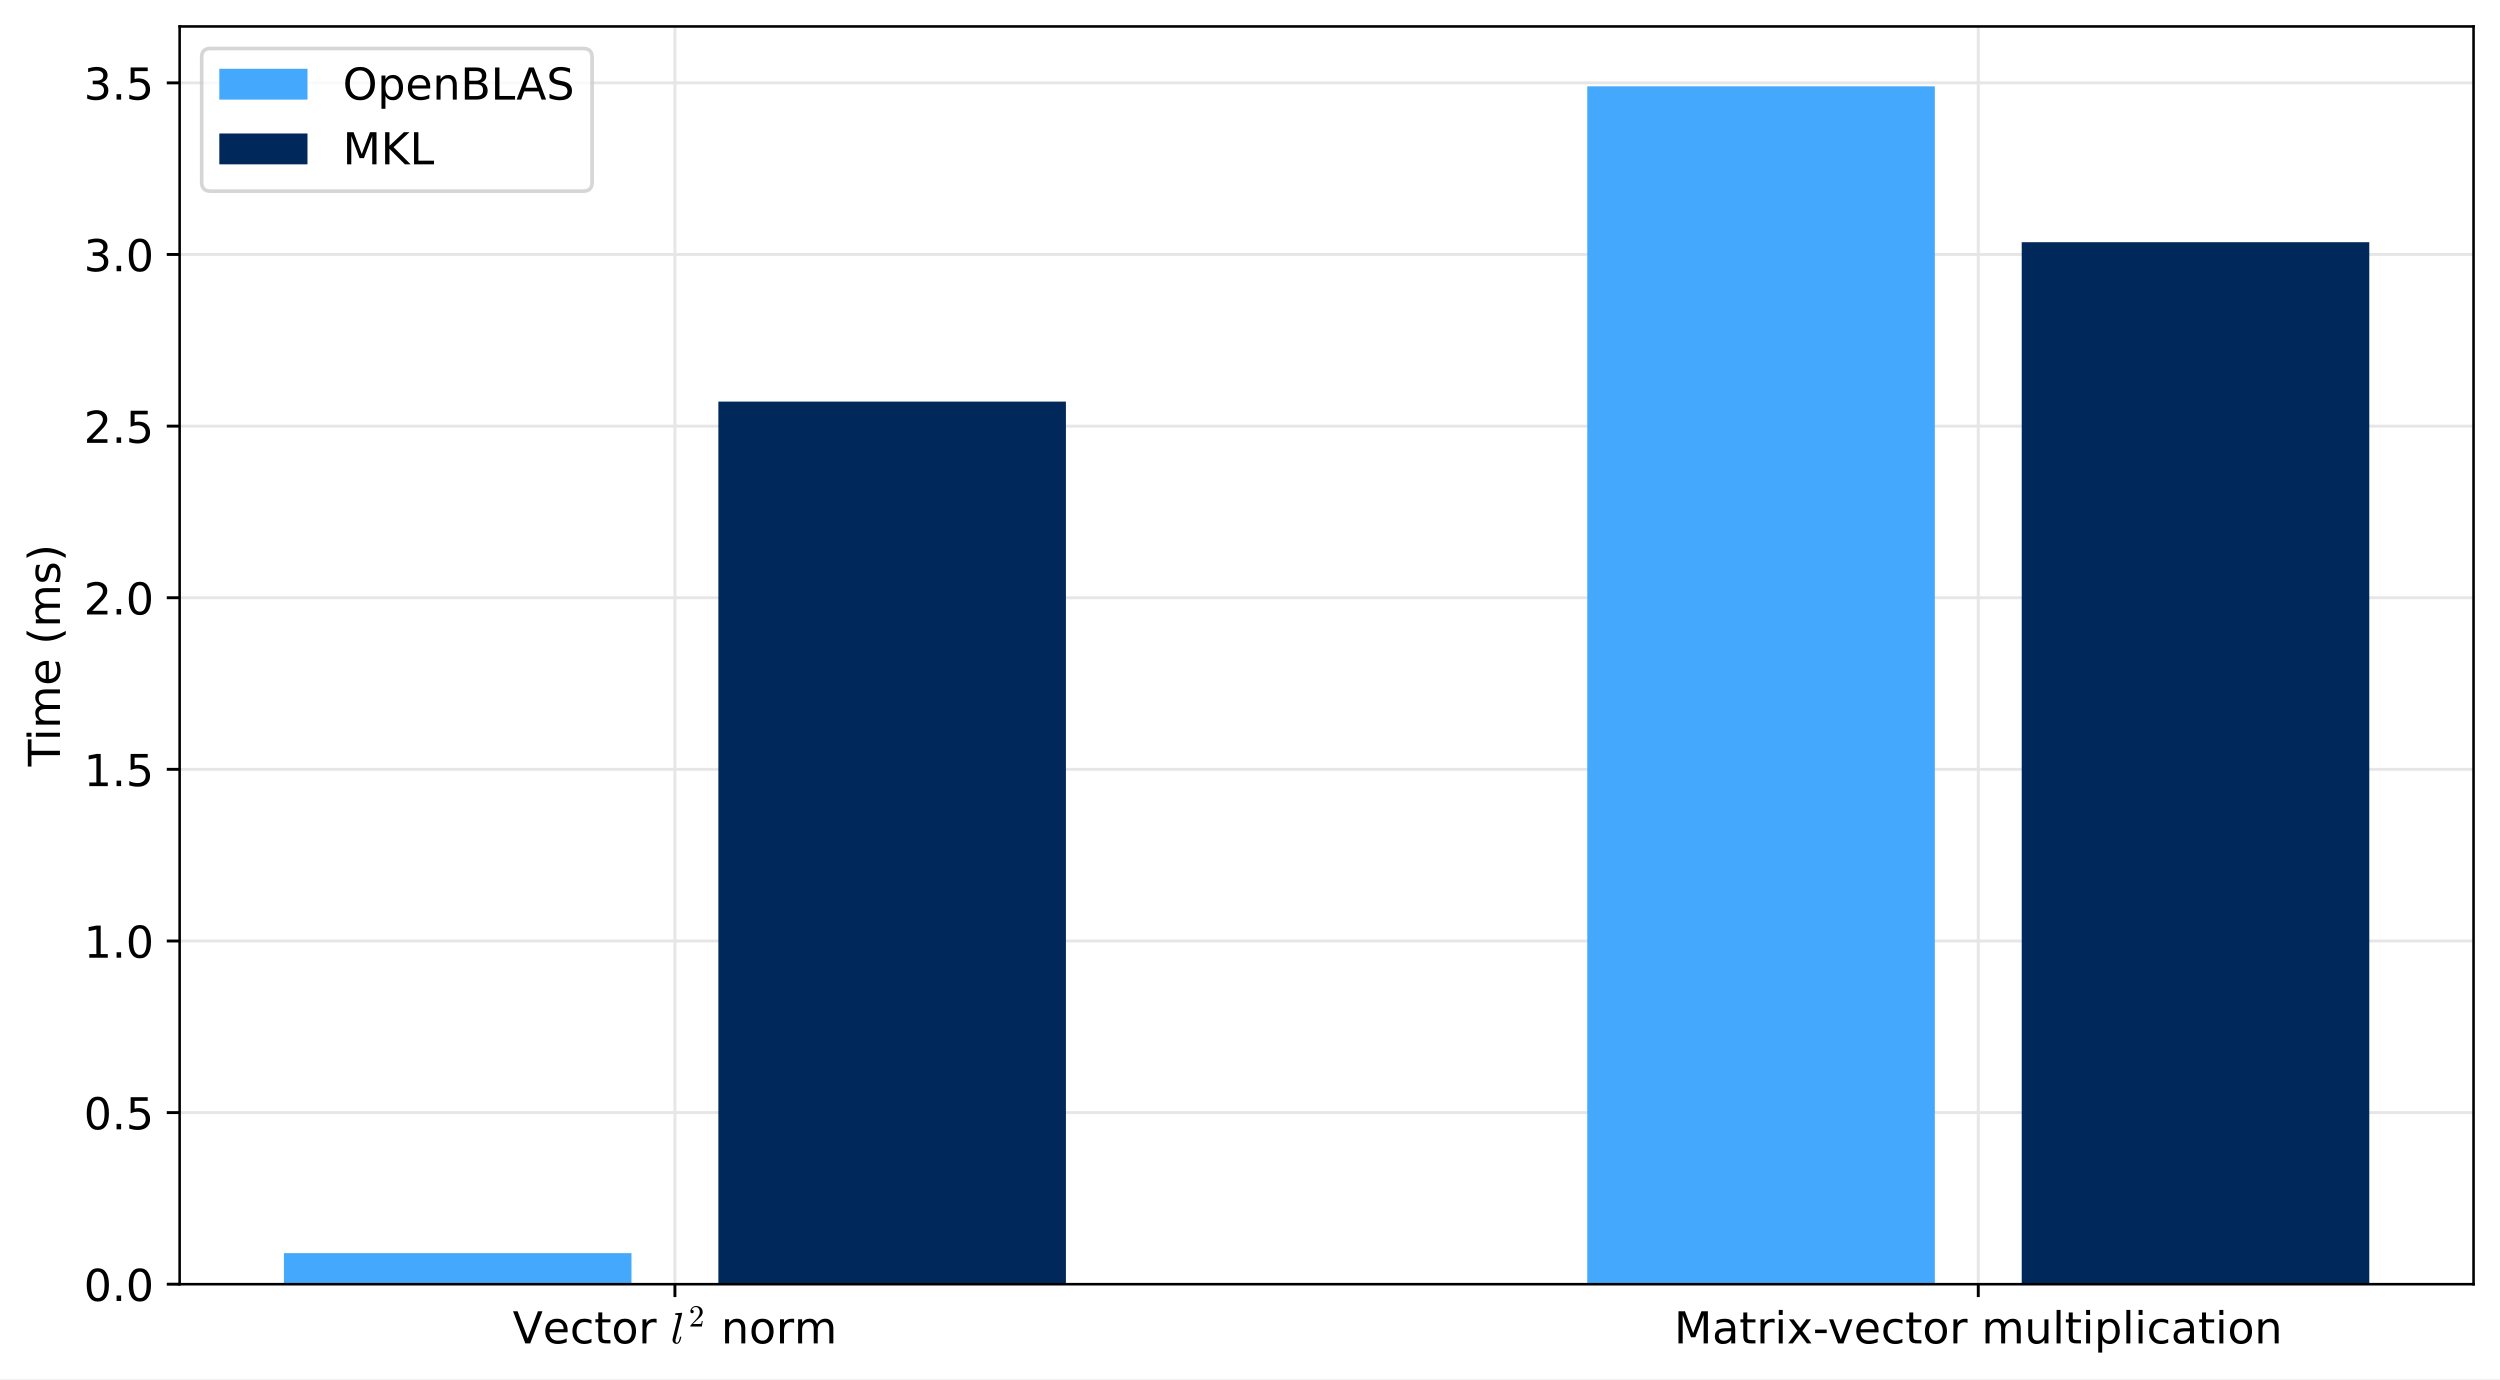
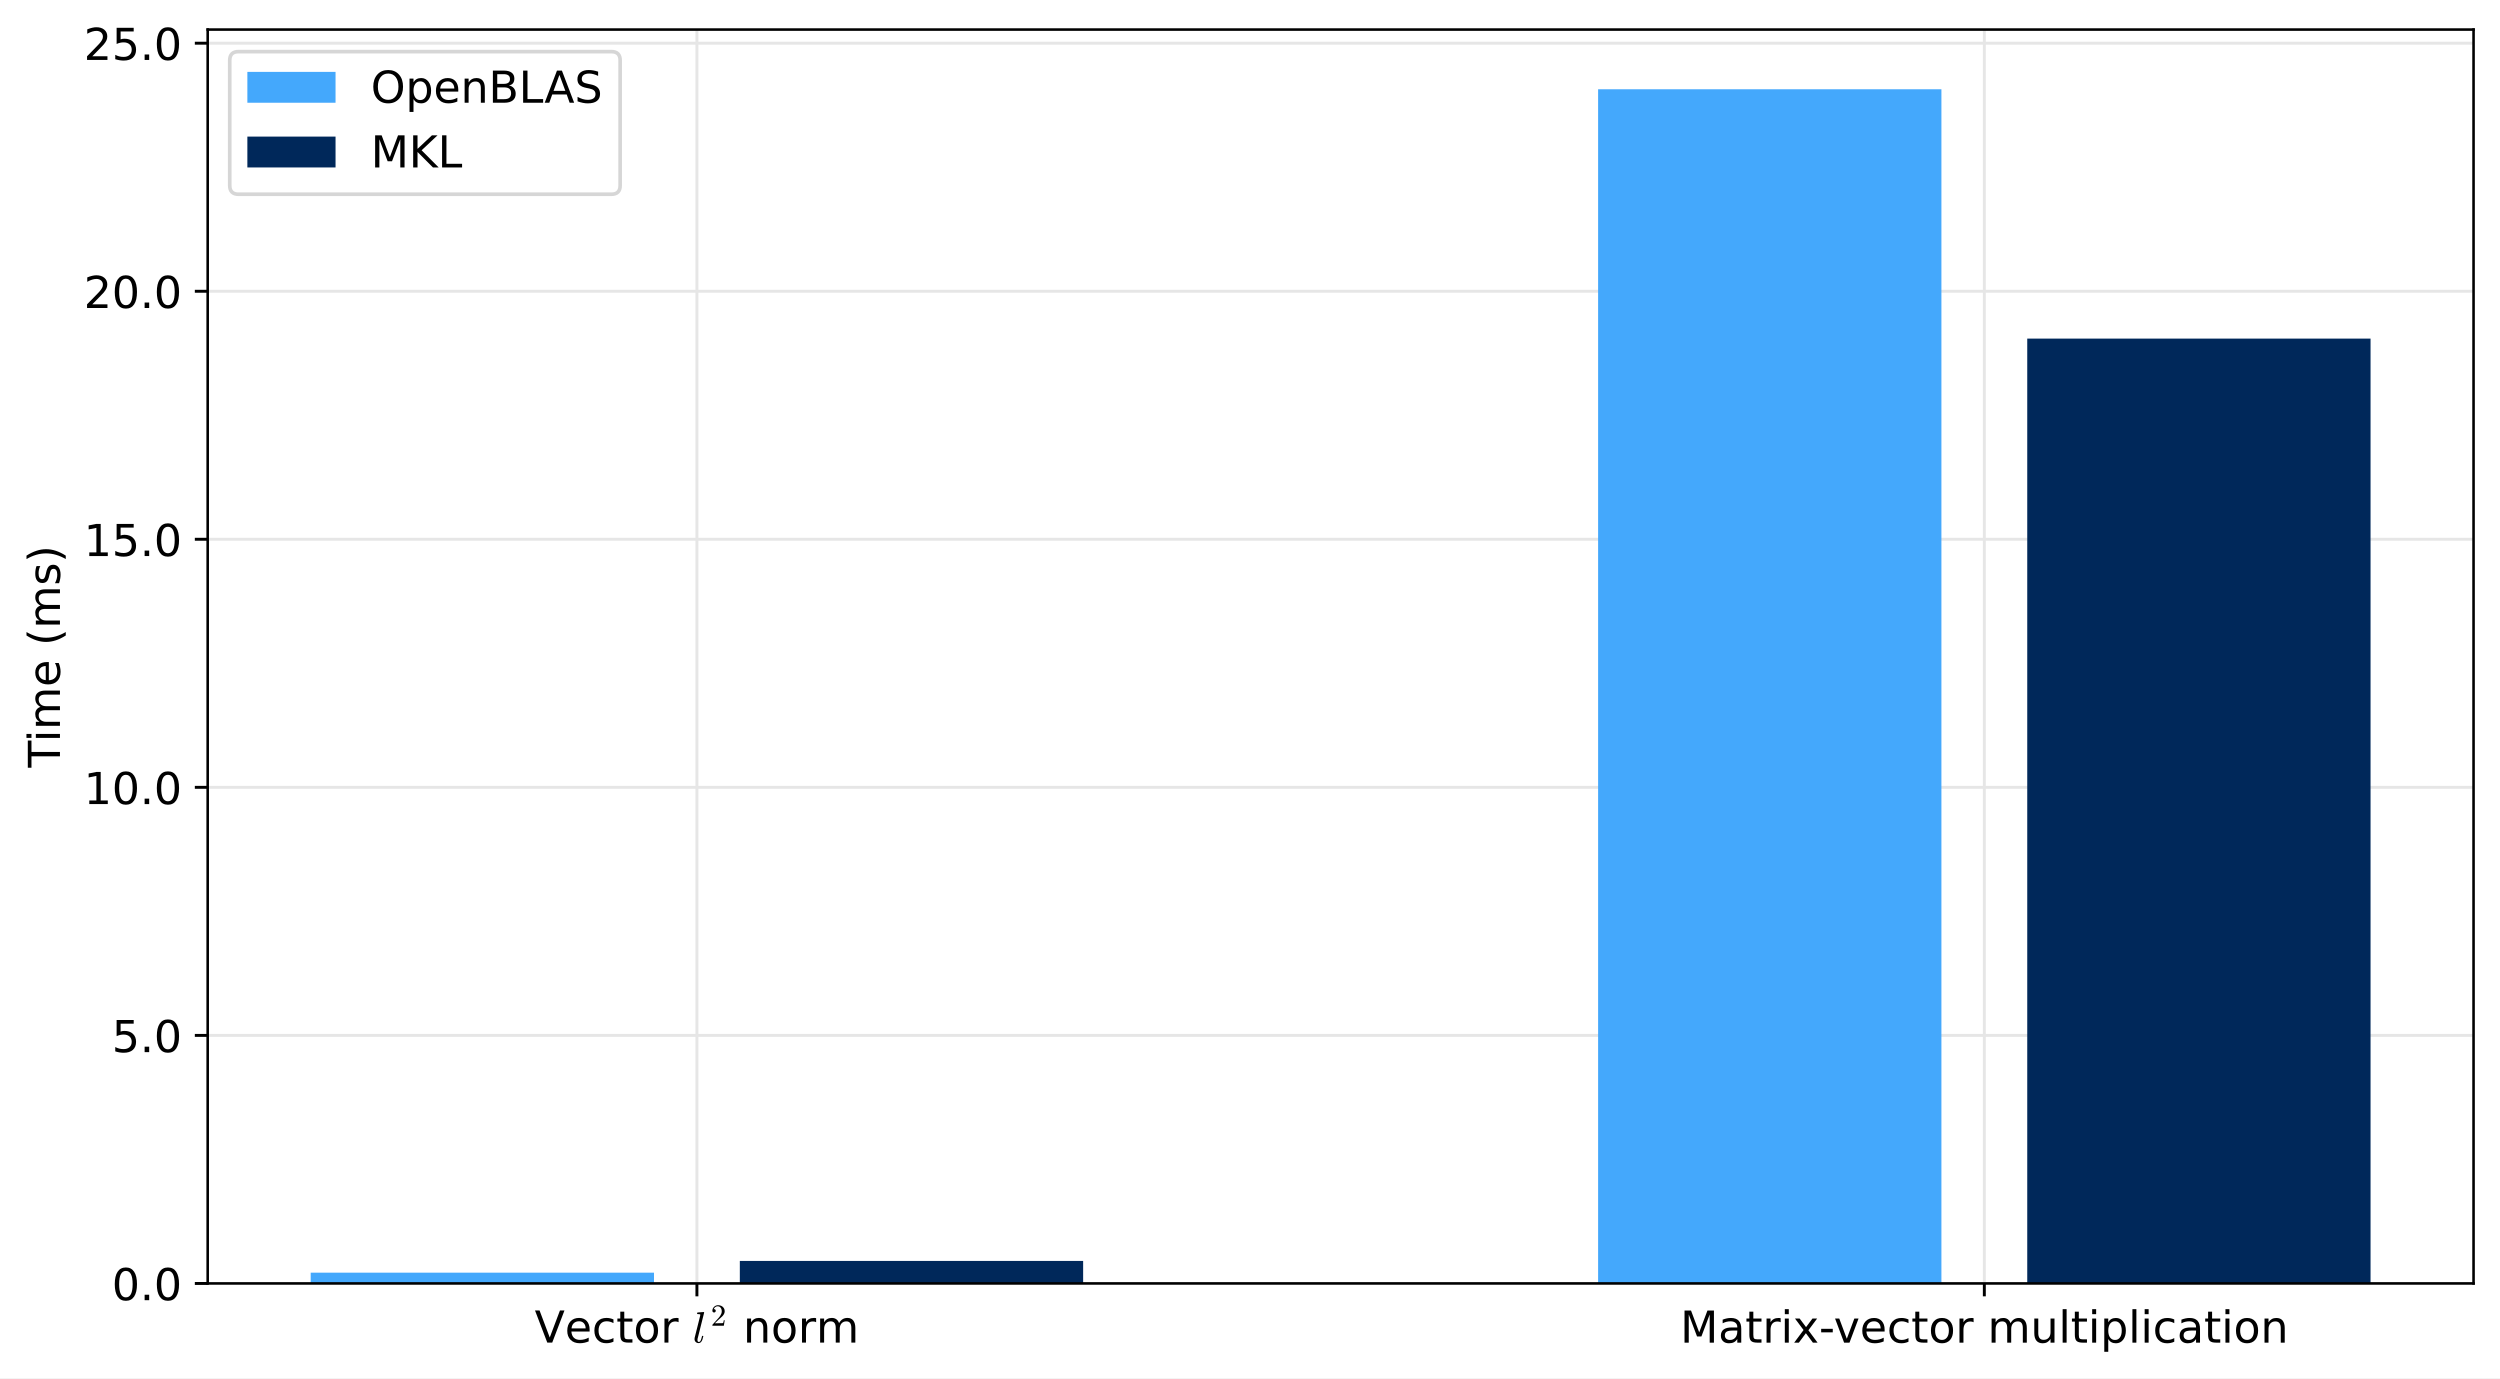
- <svg xmlns="http://www.w3.org/2000/svg" xmlns:xlink="http://www.w3.org/1999/xlink" width="680.497pt" height="375.374pt" viewBox="0 0 680.497 375.374" version="1.1">
+ <svg xmlns="http://www.w3.org/2000/svg" xmlns:xlink="http://www.w3.org/1999/xlink" width="680.482pt" height="375.157pt" viewBox="0 0 680.482 375.157" version="1.1">
  <defs>
    <style type="text/css">*{stroke-linejoin: round; stroke-linecap: butt}</style>
  </defs>
  <g id="figure_1">
    <g id="patch_1">
-       <path d="M 0 375.374  L 680.497 375.374  L 680.497 0  L 0 0  z " style="fill: #ffffff" />
+       <path d="M 0 375.157  L 680.482 375.157  L 680.482 0  L 0 0  z " style="fill: #ffffff" />
    </g>
    <g id="axes_1">
      <g id="patch_2">
-         <path d="M 48.898 349.56  L 673.298 349.56  L 673.298 7.2  L 48.898 7.2  z " style="fill: #ffffff" />
+         <path d="M 56.532 349.344  L 673.283 349.344  L 673.283 8.048  L 56.532 8.048  z " style="fill: #ffffff" />
      </g>
      <g id="matplotlib.axis_1">
        <g id="xtick_1">
          <g id="line2d_1">
-             <path d="M 183.711 349.56  L 183.711 7.2  " clip-path="url(#p8f4082b18e)" style="fill: none; stroke: #e6e6e6; stroke-width: 0.8; stroke-linecap: square" />
+             <path d="M 189.694 349.344  L 189.694 8.048  " clip-path="url(#p21d725f412)" style="fill: none; stroke: #e6e6e6; stroke-width: 0.8; stroke-linecap: square" />
          </g>
          <g id="line2d_2">
            <defs>
-               <path id="m4f2626a5d5" d="M 0 0  L 0 3.5  " style="stroke: #000000; stroke-width: 0.8" />
-             </defs>
-             <g>
-               <use xlink:href="#m4f2626a5d5" x="183.711" y="349.56" style="stroke: #000000; stroke-width: 0.8" />
+               <path id="m4dad60cc4e" d="M 0 0  L 0 3.5  " style="stroke: #000000; stroke-width: 0.8" />
+             </defs>
+             <g>
+               <use xlink:href="#m4dad60cc4e" x="189.694" y="349.344" style="stroke: #000000; stroke-width: 0.8" />
            </g>
          </g>
          <g id="text_1">
-             <g transform="translate(139.5511 365.6784) scale(0.12 -0.12)">
+             <g transform="translate(145.5344 365.4617) scale(0.12 -0.12)">
              <defs>
                <path id="DejaVuSans-56" d="M 1831 0  L 50 4666  L 709 4666  L 2188 738  L 3669 4666  L 4325 4666  L 2547 0  L 1831 0  z " transform="scale(0.015625)" />
                <path id="DejaVuSans-65" d="M 3597 1894  L 3597 1613  L 953 1613  Q 991 1019 1311 708  Q 1631 397 2203 397  Q 2534 397 2845 478  Q 3156 559 3463 722  L 3463 178  Q 3153 47 2828 -22  Q 2503 -91 2169 -91  Q 1331 -91 842 396  Q 353 884 353 1716  Q 353 2575 817 3079  Q 1281 3584 2069 3584  Q 2775 3584 3186 3129  Q 3597 2675 3597 1894  z M 3022 2063  Q 3016 2534 2758 2815  Q 2500 3097 2075 3097  Q 1594 3097 1305 2825  Q 1016 2553 972 2059  L 3022 2063  z " transform="scale(0.015625)" />
                <path id="DejaVuSans-63" d="M 3122 3366  L 3122 2828  Q 2878 2963 2633 3030  Q 2388 3097 2138 3097  Q 1578 3097 1268 2742  Q 959 2388 959 1747  Q 959 1106 1268 751  Q 1578 397 2138 397  Q 2388 397 2633 464  Q 2878 531 3122 666  L 3122 134  Q 2881 22 2623 -34  Q 2366 -91 2075 -91  Q 1284 -91 818 406  Q 353 903 353 1747  Q 353 2603 823 3093  Q 1294 3584 2113 3584  Q 2378 3584 2631 3529  Q 2884 3475 3122 3366  z " transform="scale(0.015625)" />
                <path id="DejaVuSans-74" d="M 1172 4494  L 1172 3500  L 2356 3500  L 2356 3053  L 1172 3053  L 1172 1153  Q 1172 725 1289 603  Q 1406 481 1766 481  L 2356 481  L 2356 0  L 1766 0  Q 1100 0 847 248  Q 594 497 594 1153  L 594 3053  L 172 3053  L 172 3500  L 594 3500  L 594 4494  L 1172 4494  z " transform="scale(0.015625)" />
                <path id="DejaVuSans-6f" d="M 1959 3097  Q 1497 3097 1228 2736  Q 959 2375 959 1747  Q 959 1119 1226 758  Q 1494 397 1959 397  Q 2419 397 2687 759  Q 2956 1122 2956 1747  Q 2956 2369 2687 2733  Q 2419 3097 1959 3097  z M 1959 3584  Q 2709 3584 3137 3096  Q 3566 2609 3566 1747  Q 3566 888 3137 398  Q 2709 -91 1959 -91  Q 1206 -91 779 398  Q 353 888 353 1747  Q 353 2609 779 3096  Q 1206 3584 1959 3584  z " transform="scale(0.015625)" />
                <path id="DejaVuSans-72" d="M 2631 2963  Q 2534 3019 2420 3045  Q 2306 3072 2169 3072  Q 1681 3072 1420 2755  Q 1159 2438 1159 1844  L 1159 0  L 581 0  L 581 3500  L 1159 3500  L 1159 2956  Q 1341 3275 1631 3429  Q 1922 3584 2338 3584  Q 2397 3584 2469 3576  Q 2541 3569 2628 3553  L 2631 2963  z " transform="scale(0.015625)" />
                <path id="DejaVuSans-20" transform="scale(0.015625)" />
                <path id="Cmmi10-6c" d="M 281 519  Q 281 538 286 575  Q 291 613 295 648  Q 300 684 300 703  L 1094 3872  Q 1119 3981 1125 4044  Q 1125 4147 709 4147  Q 647 4147 647 4231  Q 650 4247 661 4287  Q 672 4328 689 4350  Q 706 4372 738 4372  L 1600 4441  Q 1678 4441 1678 4359  L 756 678  Q 709 575 709 372  Q 709 97 897 97  Q 1094 97 1192 342  Q 1291 588 1369 941  Q 1381 978 1422 978  L 1497 978  Q 1522 978 1539 958  Q 1556 938 1556 916  Q 1481 606 1420 426  Q 1359 247 1225 87  Q 1091 -72 884 -72  Q 628 -72 454 93  Q 281 259 281 519  z " transform="scale(0.015625)" />
                <path id="Cmr10-32" d="M 319 0  L 319 172  Q 319 188 331 206  L 1325 1306  Q 1550 1550 1690 1715  Q 1831 1881 1968 2097  Q 2106 2313 2186 2536  Q 2266 2759 2266 3009  Q 2266 3272 2169 3511  Q 2072 3750 1880 3894  Q 1688 4038 1416 4038  Q 1138 4038 916 3870  Q 694 3703 603 3438  Q 628 3444 672 3444  Q 816 3444 917 3347  Q 1019 3250 1019 3097  Q 1019 2950 917 2848  Q 816 2747 672 2747  Q 522 2747 420 2851  Q 319 2956 319 3097  Q 319 3338 409 3548  Q 500 3759 670 3923  Q 841 4088 1055 4175  Q 1269 4263 1509 4263  Q 1875 4263 2190 4108  Q 2506 3953 2690 3670  Q 2875 3388 2875 3009  Q 2875 2731 2753 2481  Q 2631 2231 2440 2026  Q 2250 1822 1953 1562  Q 1656 1303 1563 1216  L 838 519  L 1453 519  Q 1906 519 2211 526  Q 2516 534 2534 550  Q 2609 631 2688 1141  L 2875 1141  L 2694 0  L 319 0  z " transform="scale(0.015625)" />
                <path id="DejaVuSans-6e" d="M 3513 2113  L 3513 0  L 2938 0  L 2938 2094  Q 2938 2591 2744 2837  Q 2550 3084 2163 3084  Q 1697 3084 1428 2787  Q 1159 2491 1159 1978  L 1159 0  L 581 0  L 581 3500  L 1159 3500  L 1159 2956  Q 1366 3272 1645 3428  Q 1925 3584 2291 3584  Q 2894 3584 3203 3211  Q 3513 2838 3513 2113  z " transform="scale(0.015625)" />
                <path id="DejaVuSans-6d" d="M 3328 2828  Q 3544 3216 3844 3400  Q 4144 3584 4550 3584  Q 5097 3584 5394 3201  Q 5691 2819 5691 2113  L 5691 0  L 5113 0  L 5113 2094  Q 5113 2597 4934 2840  Q 4756 3084 4391 3084  Q 3944 3084 3684 2787  Q 3425 2491 3425 1978  L 3425 0  L 2847 0  L 2847 2094  Q 2847 2600 2669 2842  Q 2491 3084 2119 3084  Q 1678 3084 1418 2786  Q 1159 2488 1159 1978  L 1159 0  L 581 0  L 581 3500  L 1159 3500  L 1159 2956  Q 1356 3278 1631 3431  Q 1906 3584 2284 3584  Q 2666 3584 2933 3390  Q 3200 3197 3328 2828  z " transform="scale(0.015625)" />
              </defs>
              <use xlink:href="#DejaVuSans-56" transform="translate(0 0.109375)" />
              <use xlink:href="#DejaVuSans-65" transform="translate(68.4082 0.109375)" />
              <use xlink:href="#DejaVuSans-63" transform="translate(129.9316 0.109375)" />
              <use xlink:href="#DejaVuSans-74" transform="translate(184.9121 0.109375)" />
              <use xlink:href="#DejaVuSans-6f" transform="translate(224.1211 0.109375)" />
              <use xlink:href="#DejaVuSans-72" transform="translate(285.3027 0.109375)" />
              <use xlink:href="#DejaVuSans-20" transform="translate(326.416 0.109375)" />
              <use xlink:href="#Cmmi10-6c" transform="translate(358.2031 0.109375)" />
              <use xlink:href="#Cmr10-32" transform="translate(399.5842 38.37344) scale(0.7)" />
              <use xlink:href="#DejaVuSans-20" transform="translate(440.9616 0.109375)" />
              <use xlink:href="#DejaVuSans-6e" transform="translate(472.7487 0.109375)" />
              <use xlink:href="#DejaVuSans-6f" transform="translate(536.1276 0.109375)" />
              <use xlink:href="#DejaVuSans-72" transform="translate(597.3092 0.109375)" />
              <use xlink:href="#DejaVuSans-6d" transform="translate(638.4225 0.109375)" />
            </g>
          </g>
        </g>
        <g id="xtick_2">
          <g id="line2d_3">
-             <path d="M 538.484 349.56  L 538.484 7.2  " clip-path="url(#p8f4082b18e)" style="fill: none; stroke: #e6e6e6; stroke-width: 0.8; stroke-linecap: square" />
+             <path d="M 540.121 349.344  L 540.121 8.048  " clip-path="url(#p21d725f412)" style="fill: none; stroke: #e6e6e6; stroke-width: 0.8; stroke-linecap: square" />
          </g>
          <g id="line2d_4">
            <g>
-               <use xlink:href="#m4f2626a5d5" x="538.484" y="349.56" style="stroke: #000000; stroke-width: 0.8" />
+               <use xlink:href="#m4dad60cc4e" x="540.121" y="349.344" style="stroke: #000000; stroke-width: 0.8" />
            </g>
          </g>
          <g id="text_2">
-             <g transform="translate(455.7026 365.6784) scale(0.12 -0.12)">
+             <g transform="translate(457.3393 365.4617) scale(0.12 -0.12)">
              <defs>
                <path id="DejaVuSans-4d" d="M 628 4666  L 1569 4666  L 2759 1491  L 3956 4666  L 4897 4666  L 4897 0  L 4281 0  L 4281 4097  L 3078 897  L 2444 897  L 1241 4097  L 1241 0  L 628 0  L 628 4666  z " transform="scale(0.015625)" />
                <path id="DejaVuSans-61" d="M 2194 1759  Q 1497 1759 1228 1600  Q 959 1441 959 1056  Q 959 750 1161 570  Q 1363 391 1709 391  Q 2188 391 2477 730  Q 2766 1069 2766 1631  L 2766 1759  L 2194 1759  z M 3341 1997  L 3341 0  L 2766 0  L 2766 531  Q 2569 213 2275 61  Q 1981 -91 1556 -91  Q 1019 -91 701 211  Q 384 513 384 1019  Q 384 1609 779 1909  Q 1175 2209 1959 2209  L 2766 2209  L 2766 2266  Q 2766 2663 2505 2880  Q 2244 3097 1772 3097  Q 1472 3097 1187 3025  Q 903 2953 641 2809  L 641 3341  Q 956 3463 1253 3523  Q 1550 3584 1831 3584  Q 2591 3584 2966 3190  Q 3341 2797 3341 1997  z " transform="scale(0.015625)" />
                <path id="DejaVuSans-69" d="M 603 3500  L 1178 3500  L 1178 0  L 603 0  L 603 3500  z M 603 4863  L 1178 4863  L 1178 4134  L 603 4134  L 603 4863  z " transform="scale(0.015625)" />
                <path id="DejaVuSans-78" d="M 3513 3500  L 2247 1797  L 3578 0  L 2900 0  L 1881 1375  L 863 0  L 184 0  L 1544 1831  L 300 3500  L 978 3500  L 1906 2253  L 2834 3500  L 3513 3500  z " transform="scale(0.015625)" />
                <path id="DejaVuSans-2d" d="M 313 2009  L 1997 2009  L 1997 1497  L 313 1497  L 313 2009  z " transform="scale(0.015625)" />
                <path id="DejaVuSans-76" d="M 191 3500  L 800 3500  L 1894 563  L 2988 3500  L 3597 3500  L 2284 0  L 1503 0  L 191 3500  z " transform="scale(0.015625)" />
                <path id="DejaVuSans-75" d="M 544 1381  L 544 3500  L 1119 3500  L 1119 1403  Q 1119 906 1312 657  Q 1506 409 1894 409  Q 2359 409 2629 706  Q 2900 1003 2900 1516  L 2900 3500  L 3475 3500  L 3475 0  L 2900 0  L 2900 538  Q 2691 219 2414 64  Q 2138 -91 1772 -91  Q 1169 -91 856 284  Q 544 659 544 1381  z M 1991 3584  L 1991 3584  z " transform="scale(0.015625)" />
                <path id="DejaVuSans-6c" d="M 603 4863  L 1178 4863  L 1178 0  L 603 0  L 603 4863  z " transform="scale(0.015625)" />
                <path id="DejaVuSans-70" d="M 1159 525  L 1159 -1331  L 581 -1331  L 581 3500  L 1159 3500  L 1159 2969  Q 1341 3281 1617 3432  Q 1894 3584 2278 3584  Q 2916 3584 3314 3078  Q 3713 2572 3713 1747  Q 3713 922 3314 415  Q 2916 -91 2278 -91  Q 1894 -91 1617 61  Q 1341 213 1159 525  z M 3116 1747  Q 3116 2381 2855 2742  Q 2594 3103 2138 3103  Q 1681 3103 1420 2742  Q 1159 2381 1159 1747  Q 1159 1113 1420 752  Q 1681 391 2138 391  Q 2594 391 2855 752  Q 3116 1113 3116 1747  z " transform="scale(0.015625)" />
              </defs>
              <use xlink:href="#DejaVuSans-4d" />
              <use xlink:href="#DejaVuSans-61" x="86.279" />
              <use xlink:href="#DejaVuSans-74" x="147.559" />
              <use xlink:href="#DejaVuSans-72" x="186.768" />
              <use xlink:href="#DejaVuSans-69" x="227.881" />
              <use xlink:href="#DejaVuSans-78" x="255.664" />
              <use xlink:href="#DejaVuSans-2d" x="314.844" />
              <use xlink:href="#DejaVuSans-76" x="348.303" />
              <use xlink:href="#DejaVuSans-65" x="407.482" />
              <use xlink:href="#DejaVuSans-63" x="469.006" />
              <use xlink:href="#DejaVuSans-74" x="523.986" />
              <use xlink:href="#DejaVuSans-6f" x="563.195" />
              <use xlink:href="#DejaVuSans-72" x="624.377" />
              <use xlink:href="#DejaVuSans-20" x="665.49" />
              <use xlink:href="#DejaVuSans-6d" x="697.277" />
              <use xlink:href="#DejaVuSans-75" x="794.689" />
              <use xlink:href="#DejaVuSans-6c" x="858.068" />
              <use xlink:href="#DejaVuSans-74" x="885.852" />
              <use xlink:href="#DejaVuSans-69" x="925.061" />
              <use xlink:href="#DejaVuSans-70" x="952.844" />
              <use xlink:href="#DejaVuSans-6c" x="1016.32" />
              <use xlink:href="#DejaVuSans-69" x="1044.104" />
              <use xlink:href="#DejaVuSans-63" x="1071.887" />
              <use xlink:href="#DejaVuSans-61" x="1126.867" />
              <use xlink:href="#DejaVuSans-74" x="1188.146" />
              <use xlink:href="#DejaVuSans-69" x="1227.355" />
              <use xlink:href="#DejaVuSans-6f" x="1255.139" />
              <use xlink:href="#DejaVuSans-6e" x="1316.32" />
            </g>
          </g>
        </g>
      </g>
      <g id="matplotlib.axis_2">
        <g id="ytick_1">
          <g id="line2d_5">
-             <path d="M 48.898 349.56  L 673.298 349.56  " clip-path="url(#p8f4082b18e)" style="fill: none; stroke: #e6e6e6; stroke-width: 0.8; stroke-linecap: square" />
+             <path d="M 56.532 349.344  L 673.283 349.344  " clip-path="url(#p21d725f412)" style="fill: none; stroke: #e6e6e6; stroke-width: 0.8; stroke-linecap: square" />
          </g>
          <g id="line2d_6">
            <defs>
-               <path id="mb0b83b1cd2" d="M 0 0  L -3.5 0  " style="stroke: #000000; stroke-width: 0.8" />
-             </defs>
-             <g>
-               <use xlink:href="#mb0b83b1cd2" x="48.898" y="349.56" style="stroke: #000000; stroke-width: 0.8" />
+               <path id="m8aa15665a7" d="M 0 0  L -3.5 0  " style="stroke: #000000; stroke-width: 0.8" />
+             </defs>
+             <g>
+               <use xlink:href="#m8aa15665a7" x="56.532" y="349.344" style="stroke: #000000; stroke-width: 0.8" />
            </g>
          </g>
          <g id="text_3">
-             <g transform="translate(22.81375 354.1194) scale(0.12 -0.12)">
+             <g transform="translate(30.44875 353.9026) scale(0.12 -0.12)">
              <defs>
                <path id="DejaVuSans-30" d="M 2034 4250  Q 1547 4250 1301 3770  Q 1056 3291 1056 2328  Q 1056 1369 1301 889  Q 1547 409 2034 409  Q 2525 409 2770 889  Q 3016 1369 3016 2328  Q 3016 3291 2770 3770  Q 2525 4250 2034 4250  z M 2034 4750  Q 2819 4750 3233 4129  Q 3647 3509 3647 2328  Q 3647 1150 3233 529  Q 2819 -91 2034 -91  Q 1250 -91 836 529  Q 422 1150 422 2328  Q 422 3509 836 4129  Q 1250 4750 2034 4750  z " transform="scale(0.015625)" />
                <path id="DejaVuSans-2e" d="M 684 794  L 1344 794  L 1344 0  L 684 0  L 684 794  z " transform="scale(0.015625)" />
              </defs>
              <use xlink:href="#DejaVuSans-30" />
              <use xlink:href="#DejaVuSans-2e" x="63.623" />
              <use xlink:href="#DejaVuSans-30" x="95.41" />
            </g>
          </g>
        </g>
        <g id="ytick_2">
          <g id="line2d_7">
-             <path d="M 48.898 302.846  L 673.298 302.846  " clip-path="url(#p8f4082b18e)" style="fill: none; stroke: #e6e6e6; stroke-width: 0.8; stroke-linecap: square" />
+             <path d="M 56.532 281.827  L 673.283 281.827  " clip-path="url(#p21d725f412)" style="fill: none; stroke: #e6e6e6; stroke-width: 0.8; stroke-linecap: square" />
          </g>
          <g id="line2d_8">
            <g>
-               <use xlink:href="#mb0b83b1cd2" x="48.898" y="302.846" style="stroke: #000000; stroke-width: 0.8" />
+               <use xlink:href="#m8aa15665a7" x="56.532" y="281.827" style="stroke: #000000; stroke-width: 0.8" />
            </g>
          </g>
          <g id="text_4">
-             <g transform="translate(22.81375 307.4047) scale(0.12 -0.12)">
+             <g transform="translate(30.44875 286.3857) scale(0.12 -0.12)">
              <defs>
                <path id="DejaVuSans-35" d="M 691 4666  L 3169 4666  L 3169 4134  L 1269 4134  L 1269 2991  Q 1406 3038 1543 3061  Q 1681 3084 1819 3084  Q 2600 3084 3056 2656  Q 3513 2228 3513 1497  Q 3513 744 3044 326  Q 2575 -91 1722 -91  Q 1428 -91 1123 -41  Q 819 9 494 109  L 494 744  Q 775 591 1075 516  Q 1375 441 1709 441  Q 2250 441 2565 725  Q 2881 1009 2881 1497  Q 2881 1984 2565 2268  Q 2250 2553 1709 2553  Q 1456 2553 1204 2497  Q 953 2441 691 2322  L 691 4666  z " transform="scale(0.015625)" />
              </defs>
-               <use xlink:href="#DejaVuSans-30" />
+               <use xlink:href="#DejaVuSans-35" />
              <use xlink:href="#DejaVuSans-2e" x="63.623" />
-               <use xlink:href="#DejaVuSans-35" x="95.41" />
+               <use xlink:href="#DejaVuSans-30" x="95.41" />
            </g>
          </g>
        </g>
        <g id="ytick_3">
          <g id="line2d_9">
-             <path d="M 48.898 256.131  L 673.298 256.131  " clip-path="url(#p8f4082b18e)" style="fill: none; stroke: #e6e6e6; stroke-width: 0.8; stroke-linecap: square" />
+             <path d="M 56.532 214.31  L 673.283 214.31  " clip-path="url(#p21d725f412)" style="fill: none; stroke: #e6e6e6; stroke-width: 0.8; stroke-linecap: square" />
          </g>
          <g id="line2d_10">
            <g>
-               <use xlink:href="#mb0b83b1cd2" x="48.898" y="256.131" style="stroke: #000000; stroke-width: 0.8" />
+               <use xlink:href="#m8aa15665a7" x="56.532" y="214.31" style="stroke: #000000; stroke-width: 0.8" />
            </g>
          </g>
          <g id="text_5">
-             <g transform="translate(22.81375 260.6901) scale(0.12 -0.12)">
+             <g transform="translate(22.81375 218.8688) scale(0.12 -0.12)">
              <defs>
                <path id="DejaVuSans-31" d="M 794 531  L 1825 531  L 1825 4091  L 703 3866  L 703 4441  L 1819 4666  L 2450 4666  L 2450 531  L 3481 531  L 3481 0  L 794 0  L 794 531  z " transform="scale(0.015625)" />
              </defs>
              <use xlink:href="#DejaVuSans-31" />
-               <use xlink:href="#DejaVuSans-2e" x="63.623" />
-               <use xlink:href="#DejaVuSans-30" x="95.41" />
+               <use xlink:href="#DejaVuSans-30" x="63.623" />
+               <use xlink:href="#DejaVuSans-2e" x="127.246" />
+               <use xlink:href="#DejaVuSans-30" x="159.033" />
            </g>
          </g>
        </g>
        <g id="ytick_4">
          <g id="line2d_11">
-             <path d="M 48.898 209.416  L 673.298 209.416  " clip-path="url(#p8f4082b18e)" style="fill: none; stroke: #e6e6e6; stroke-width: 0.8; stroke-linecap: square" />
+             <path d="M 56.532 146.793  L 673.283 146.793  " clip-path="url(#p21d725f412)" style="fill: none; stroke: #e6e6e6; stroke-width: 0.8; stroke-linecap: square" />
          </g>
          <g id="line2d_12">
            <g>
-               <use xlink:href="#mb0b83b1cd2" x="48.898" y="209.416" style="stroke: #000000; stroke-width: 0.8" />
+               <use xlink:href="#m8aa15665a7" x="56.532" y="146.793" style="stroke: #000000; stroke-width: 0.8" />
            </g>
          </g>
          <g id="text_6">
-             <g transform="translate(22.81375 213.9755) scale(0.12 -0.12)">
+             <g transform="translate(22.81375 151.3519) scale(0.12 -0.12)">
              <use xlink:href="#DejaVuSans-31" />
-               <use xlink:href="#DejaVuSans-2e" x="63.623" />
-               <use xlink:href="#DejaVuSans-35" x="95.41" />
+               <use xlink:href="#DejaVuSans-35" x="63.623" />
+               <use xlink:href="#DejaVuSans-2e" x="127.246" />
+               <use xlink:href="#DejaVuSans-30" x="159.033" />
            </g>
          </g>
        </g>
        <g id="ytick_5">
          <g id="line2d_13">
-             <path d="M 48.898 162.702  L 673.298 162.702  " clip-path="url(#p8f4082b18e)" style="fill: none; stroke: #e6e6e6; stroke-width: 0.8; stroke-linecap: square" />
+             <path d="M 56.532 79.276  L 673.283 79.276  " clip-path="url(#p21d725f412)" style="fill: none; stroke: #e6e6e6; stroke-width: 0.8; stroke-linecap: square" />
          </g>
          <g id="line2d_14">
            <g>
-               <use xlink:href="#mb0b83b1cd2" x="48.898" y="162.702" style="stroke: #000000; stroke-width: 0.8" />
+               <use xlink:href="#m8aa15665a7" x="56.532" y="79.276" style="stroke: #000000; stroke-width: 0.8" />
            </g>
          </g>
          <g id="text_7">
-             <g transform="translate(22.81375 167.2609) scale(0.12 -0.12)">
+             <g transform="translate(22.81375 83.83502) scale(0.12 -0.12)">
              <defs>
                <path id="DejaVuSans-32" d="M 1228 531  L 3431 531  L 3431 0  L 469 0  L 469 531  Q 828 903 1448 1529  Q 2069 2156 2228 2338  Q 2531 2678 2651 2914  Q 2772 3150 2772 3378  Q 2772 3750 2511 3984  Q 2250 4219 1831 4219  Q 1534 4219 1204 4116  Q 875 4013 500 3803  L 500 4441  Q 881 4594 1212 4672  Q 1544 4750 1819 4750  Q 2544 4750 2975 4387  Q 3406 4025 3406 3419  Q 3406 3131 3298 2873  Q 3191 2616 2906 2266  Q 2828 2175 2409 1742  Q 1991 1309 1228 531  z " transform="scale(0.015625)" />
              </defs>
              <use xlink:href="#DejaVuSans-32" />
-               <use xlink:href="#DejaVuSans-2e" x="63.623" />
-               <use xlink:href="#DejaVuSans-30" x="95.41" />
+               <use xlink:href="#DejaVuSans-30" x="63.623" />
+               <use xlink:href="#DejaVuSans-2e" x="127.246" />
+               <use xlink:href="#DejaVuSans-30" x="159.033" />
            </g>
          </g>
        </g>
        <g id="ytick_6">
          <g id="line2d_15">
-             <path d="M 48.898 115.987  L 673.298 115.987  " clip-path="url(#p8f4082b18e)" style="fill: none; stroke: #e6e6e6; stroke-width: 0.8; stroke-linecap: square" />
+             <path d="M 56.532 11.759  L 673.283 11.759  " clip-path="url(#p21d725f412)" style="fill: none; stroke: #e6e6e6; stroke-width: 0.8; stroke-linecap: square" />
          </g>
          <g id="line2d_16">
            <g>
-               <use xlink:href="#mb0b83b1cd2" x="48.898" y="115.987" style="stroke: #000000; stroke-width: 0.8" />
+               <use xlink:href="#m8aa15665a7" x="56.532" y="11.759" style="stroke: #000000; stroke-width: 0.8" />
            </g>
          </g>
          <g id="text_8">
-             <g transform="translate(22.81375 120.5462) scale(0.12 -0.12)">
+             <g transform="translate(22.81375 16.31812) scale(0.12 -0.12)">
              <use xlink:href="#DejaVuSans-32" />
-               <use xlink:href="#DejaVuSans-2e" x="63.623" />
-               <use xlink:href="#DejaVuSans-35" x="95.41" />
-             </g>
-           </g>
-         </g>
-         <g id="ytick_7">
-           <g id="line2d_17">
-             <path d="M 48.898 69.273  L 673.298 69.273  " clip-path="url(#p8f4082b18e)" style="fill: none; stroke: #e6e6e6; stroke-width: 0.8; stroke-linecap: square" />
-           </g>
-           <g id="line2d_18">
-             <g>
-               <use xlink:href="#mb0b83b1cd2" x="48.898" y="69.273" style="stroke: #000000; stroke-width: 0.8" />
-             </g>
-           </g>
-           <g id="text_9">
-             <g transform="translate(22.81375 73.83162) scale(0.12 -0.12)">
-               <defs>
-                 <path id="DejaVuSans-33" d="M 2597 2516  Q 3050 2419 3304 2112  Q 3559 1806 3559 1356  Q 3559 666 3084 287  Q 2609 -91 1734 -91  Q 1441 -91 1130 -33  Q 819 25 488 141  L 488 750  Q 750 597 1062 519  Q 1375 441 1716 441  Q 2309 441 2620 675  Q 2931 909 2931 1356  Q 2931 1769 2642 2001  Q 2353 2234 1838 2234  L 1294 2234  L 1294 2753  L 1863 2753  Q 2328 2753 2575 2939  Q 2822 3125 2822 3475  Q 2822 3834 2567 4026  Q 2313 4219 1838 4219  Q 1578 4219 1281 4162  Q 984 4106 628 3988  L 628 4550  Q 988 4650 1302 4700  Q 1616 4750 1894 4750  Q 2613 4750 3031 4423  Q 3450 4097 3450 3541  Q 3450 3153 3228 2886  Q 3006 2619 2597 2516  z " transform="scale(0.015625)" />
-               </defs>
-               <use xlink:href="#DejaVuSans-33" />
-               <use xlink:href="#DejaVuSans-2e" x="63.623" />
-               <use xlink:href="#DejaVuSans-30" x="95.41" />
-             </g>
-           </g>
-         </g>
-         <g id="ytick_8">
-           <g id="line2d_19">
-             <path d="M 48.898 22.558  L 673.298 22.558  " clip-path="url(#p8f4082b18e)" style="fill: none; stroke: #e6e6e6; stroke-width: 0.8; stroke-linecap: square" />
-           </g>
-           <g id="line2d_20">
-             <g>
-               <use xlink:href="#mb0b83b1cd2" x="48.898" y="22.558" style="stroke: #000000; stroke-width: 0.8" />
-             </g>
-           </g>
-           <g id="text_10">
-             <g transform="translate(22.81375 27.117) scale(0.12 -0.12)">
-               <use xlink:href="#DejaVuSans-33" />
-               <use xlink:href="#DejaVuSans-2e" x="63.623" />
-               <use xlink:href="#DejaVuSans-35" x="95.41" />
-             </g>
-           </g>
-         </g>
-         <g id="text_11">
-           <g transform="translate(16.31812 208.6192) rotate(-90) scale(0.12 -0.12)">
+               <use xlink:href="#DejaVuSans-35" x="63.623" />
+               <use xlink:href="#DejaVuSans-2e" x="127.246" />
+               <use xlink:href="#DejaVuSans-30" x="159.033" />
+             </g>
+           </g>
+         </g>
+         <g id="text_9">
+           <g transform="translate(16.31812 208.9347) rotate(-90) scale(0.12 -0.12)">
            <defs>
              <path id="DejaVuSans-54" d="M -19 4666  L 3928 4666  L 3928 4134  L 2272 4134  L 2272 0  L 1638 0  L 1638 4134  L -19 4134  L -19 4666  z " transform="scale(0.015625)" />
              <path id="DejaVuSans-28" d="M 1984 4856  Q 1566 4138 1362 3434  Q 1159 2731 1159 2009  Q 1159 1288 1364 580  Q 1569 -128 1984 -844  L 1484 -844  Q 1016 -109 783 600  Q 550 1309 550 2009  Q 550 2706 781 3412  Q 1013 4119 1484 4856  L 1984 4856  z " transform="scale(0.015625)" />
              <path id="DejaVuSans-73" d="M 2834 3397  L 2834 2853  Q 2591 2978 2328 3040  Q 2066 3103 1784 3103  Q 1356 3103 1142 2972  Q 928 2841 928 2578  Q 928 2378 1081 2264  Q 1234 2150 1697 2047  L 1894 2003  Q 2506 1872 2764 1633  Q 3022 1394 3022 966  Q 3022 478 2636 193  Q 2250 -91 1575 -91  Q 1294 -91 989 -36  Q 684 19 347 128  L 347 722  Q 666 556 975 473  Q 1284 391 1588 391  Q 1994 391 2212 530  Q 2431 669 2431 922  Q 2431 1156 2273 1281  Q 2116 1406 1581 1522  L 1381 1569  Q 847 1681 609 1914  Q 372 2147 372 2553  Q 372 3047 722 3315  Q 1072 3584 1716 3584  Q 2034 3584 2315 3537  Q 2597 3491 2834 3397  z " transform="scale(0.015625)" />
              <path id="DejaVuSans-29" d="M 513 4856  L 1013 4856  Q 1481 4119 1714 3412  Q 1947 2706 1947 2009  Q 1947 1309 1714 600  Q 1481 -109 1013 -844  L 513 -844  Q 928 -128 1133 580  Q 1338 1288 1338 2009  Q 1338 2731 1133 3434  Q 928 4138 513 4856  z " transform="scale(0.015625)" />
            </defs>
            <use xlink:href="#DejaVuSans-54" />
            <use xlink:href="#DejaVuSans-69" x="57.959" />
            <use xlink:href="#DejaVuSans-6d" x="85.742" />
            <use xlink:href="#DejaVuSans-65" x="183.154" />
            <use xlink:href="#DejaVuSans-20" x="244.678" />
            <use xlink:href="#DejaVuSans-28" x="276.465" />
            <use xlink:href="#DejaVuSans-6d" x="315.479" />
            <use xlink:href="#DejaVuSans-73" x="412.891" />
            <use xlink:href="#DejaVuSans-29" x="464.99" />
          </g>
        </g>
      </g>
      <g id="patch_3">
-         <path d="M 77.279 349.56  L 171.885 349.56  L 171.885 341.095  L 77.279 341.095  z " clip-path="url(#p8f4082b18e)" style="fill: #44a8fc" />
+         <path d="M 84.567 349.344  L 178.014 349.344  L 178.014 346.41  L 84.567 346.41  z " clip-path="url(#p21d725f412)" style="fill: #44a8fc" />
      </g>
      <g id="patch_4">
-         <path d="M 432.052 349.56  L 526.658 349.56  L 526.658 23.503  L 432.052 23.503  z " clip-path="url(#p8f4082b18e)" style="fill: #44a8fc" />
+         <path d="M 434.993 349.344  L 528.44 349.344  L 528.44 24.3  L 434.993 24.3  z " clip-path="url(#p21d725f412)" style="fill: #44a8fc" />
      </g>
      <g id="patch_5">
-         <path d="M 195.537 349.56  L 290.143 349.56  L 290.143 109.318  L 195.537 109.318  z " clip-path="url(#p8f4082b18e)" style="fill: #00285a" />
+         <path d="M 201.375 349.344  L 294.822 349.344  L 294.822 343.209  L 201.375 343.209  z " clip-path="url(#p21d725f412)" style="fill: #00285a" />
      </g>
      <g id="patch_6">
-         <path d="M 550.31 349.56  L 644.916 349.56  L 644.916 65.931  L 550.31 65.931  z " clip-path="url(#p8f4082b18e)" style="fill: #00285a" />
+         <path d="M 551.801 349.344  L 645.248 349.344  L 645.248 92.165  L 551.801 92.165  z " clip-path="url(#p21d725f412)" style="fill: #00285a" />
      </g>
      <g id="patch_7">
-         <path d="M 48.898 349.56  L 48.898 7.2  " style="fill: none; stroke: #000000; stroke-width: 0.7; stroke-linejoin: miter; stroke-linecap: square" />
+         <path d="M 56.532 349.344  L 56.532 8.048  " style="fill: none; stroke: #000000; stroke-width: 0.7; stroke-linejoin: miter; stroke-linecap: square" />
      </g>
      <g id="patch_8">
-         <path d="M 673.298 349.56  L 673.298 7.2  " style="fill: none; stroke: #000000; stroke-width: 0.7; stroke-linejoin: miter; stroke-linecap: square" />
+         <path d="M 673.283 349.344  L 673.283 8.048  " style="fill: none; stroke: #000000; stroke-width: 0.7; stroke-linejoin: miter; stroke-linecap: square" />
      </g>
      <g id="patch_9">
-         <path d="M 48.898 349.56  L 673.298 349.56  " style="fill: none; stroke: #000000; stroke-width: 0.7; stroke-linejoin: miter; stroke-linecap: square" />
+         <path d="M 56.532 349.344  L 673.283 349.344  " style="fill: none; stroke: #000000; stroke-width: 0.7; stroke-linejoin: miter; stroke-linecap: square" />
      </g>
      <g id="patch_10">
-         <path d="M 48.898 7.2  L 673.298 7.2  " style="fill: none; stroke: #000000; stroke-width: 0.7; stroke-linejoin: miter; stroke-linecap: square" />
+         <path d="M 56.532 8.048  L 673.283 8.048  " style="fill: none; stroke: #000000; stroke-width: 0.7; stroke-linejoin: miter; stroke-linecap: square" />
      </g>
      <g id="legend_1">
        <g id="patch_11">
-           <path d="M 57.297 52.028  L 158.767 52.028  Q 161.167 52.028 161.167 49.627  L 161.167 15.6  Q 161.167 13.2 158.767 13.2  L 57.297 13.2  Q 54.898 13.2 54.898 15.6  L 54.898 49.627  Q 54.898 52.028 57.297 52.028  z " style="fill: #ffffff; opacity: 0.8; stroke: #cccccc; stroke-linejoin: miter" />
+           <path d="M 64.933 52.875  L 166.402 52.875  Q 168.802 52.875 168.802 50.475  L 168.802 16.448  Q 168.802 14.048 166.402 14.048  L 64.933 14.048  Q 62.532 14.048 62.532 16.448  L 62.532 50.475  Q 62.532 52.875 64.933 52.875  z " style="fill: #ffffff; opacity: 0.8; stroke: #cccccc; stroke-linejoin: miter" />
        </g>
        <g id="patch_12">
-           <path d="M 59.697 27.118  L 83.698 27.118  L 83.698 18.718  L 59.697 18.718  z " style="fill: #44a8fc" />
-         </g>
-         <g id="text_12">
-           <g transform="translate(93.2975 27.11812) scale(0.12 -0.12)">
+           <path d="M 67.332 27.966  L 91.332 27.966  L 91.332 19.566  L 67.332 19.566  z " style="fill: #44a8fc" />
+         </g>
+         <g id="text_10">
+           <g transform="translate(100.9325 27.96586) scale(0.12 -0.12)">
            <defs>
              <path id="DejaVuSans-4f" d="M 2522 4238  Q 1834 4238 1429 3725  Q 1025 3213 1025 2328  Q 1025 1447 1429 934  Q 1834 422 2522 422  Q 3209 422 3611 934  Q 4013 1447 4013 2328  Q 4013 3213 3611 3725  Q 3209 4238 2522 4238  z M 2522 4750  Q 3503 4750 4090 4092  Q 4678 3434 4678 2328  Q 4678 1225 4090 567  Q 3503 -91 2522 -91  Q 1538 -91 948 565  Q 359 1222 359 2328  Q 359 3434 948 4092  Q 1538 4750 2522 4750  z " transform="scale(0.015625)" />
              <path id="DejaVuSans-42" d="M 1259 2228  L 1259 519  L 2272 519  Q 2781 519 3026 730  Q 3272 941 3272 1375  Q 3272 1813 3026 2020  Q 2781 2228 2272 2228  L 1259 2228  z M 1259 4147  L 1259 2741  L 2194 2741  Q 2656 2741 2882 2914  Q 3109 3088 3109 3444  Q 3109 3797 2882 3972  Q 2656 4147 2194 4147  L 1259 4147  z M 628 4666  L 2241 4666  Q 2963 4666 3353 4366  Q 3744 4066 3744 3513  Q 3744 3084 3544 2831  Q 3344 2578 2956 2516  Q 3422 2416 3680 2098  Q 3938 1781 3938 1306  Q 3938 681 3513 340  Q 3088 0 2303 0  L 628 0  L 628 4666  z " transform="scale(0.015625)" />
              <path id="DejaVuSans-4c" d="M 628 4666  L 1259 4666  L 1259 531  L 3531 531  L 3531 0  L 628 0  L 628 4666  z " transform="scale(0.015625)" />
              <path id="DejaVuSans-41" d="M 2188 4044  L 1331 1722  L 3047 1722  L 2188 4044  z M 1831 4666  L 2547 4666  L 4325 0  L 3669 0  L 3244 1197  L 1141 1197  L 716 0  L 50 0  L 1831 4666  z " transform="scale(0.015625)" />
              <path id="DejaVuSans-53" d="M 3425 4513  L 3425 3897  Q 3066 4069 2747 4153  Q 2428 4238 2131 4238  Q 1616 4238 1336 4038  Q 1056 3838 1056 3469  Q 1056 3159 1242 3001  Q 1428 2844 1947 2747  L 2328 2669  Q 3034 2534 3370 2195  Q 3706 1856 3706 1288  Q 3706 609 3251 259  Q 2797 -91 1919 -91  Q 1588 -91 1214 -16  Q 841 59 441 206  L 441 856  Q 825 641 1194 531  Q 1563 422 1919 422  Q 2459 422 2753 634  Q 3047 847 3047 1241  Q 3047 1584 2836 1778  Q 2625 1972 2144 2069  L 1759 2144  Q 1053 2284 737 2584  Q 422 2884 422 3419  Q 422 4038 858 4394  Q 1294 4750 2059 4750  Q 2388 4750 2728 4690  Q 3069 4631 3425 4513  z " transform="scale(0.015625)" />
            </defs>
            <use xlink:href="#DejaVuSans-4f" />
            <use xlink:href="#DejaVuSans-70" x="78.711" />
            <use xlink:href="#DejaVuSans-65" x="142.188" />
            <use xlink:href="#DejaVuSans-6e" x="203.711" />
            <use xlink:href="#DejaVuSans-42" x="267.09" />
            <use xlink:href="#DejaVuSans-4c" x="335.693" />
            <use xlink:href="#DejaVuSans-41" x="393.656" />
            <use xlink:href="#DejaVuSans-53" x="462.064" />
          </g>
        </g>
        <g id="patch_13">
-           <path d="M 59.697 44.732  L 83.698 44.732  L 83.698 36.332  L 59.697 36.332  z " style="fill: #00285a" />
-         </g>
-         <g id="text_13">
-           <g transform="translate(93.2975 44.73188) scale(0.12 -0.12)">
+           <path d="M 67.332 45.58  L 91.332 45.58  L 91.332 37.18  L 67.332 37.18  z " style="fill: #00285a" />
+         </g>
+         <g id="text_11">
+           <g transform="translate(100.9325 45.57961) scale(0.12 -0.12)">
            <defs>
              <path id="DejaVuSans-4b" d="M 628 4666  L 1259 4666  L 1259 2694  L 3353 4666  L 4166 4666  L 1850 2491  L 4331 0  L 3500 0  L 1259 2247  L 1259 0  L 628 0  L 628 4666  z " transform="scale(0.015625)" />
            </defs>
            <use xlink:href="#DejaVuSans-4d" />
            <use xlink:href="#DejaVuSans-4b" x="86.279" />
            <use xlink:href="#DejaVuSans-4c" x="151.855" />
          </g>
        </g>
      </g>
    </g>
  </g>
  <defs>
-     <clipPath id="p8f4082b18e">
-       <rect x="48.898" y="7.2" width="624.4" height="342.36" />
+     <clipPath id="p21d725f412">
+       <rect x="56.532" y="8.048" width="616.75" height="341.296" />
    </clipPath>
  </defs>
</svg>
